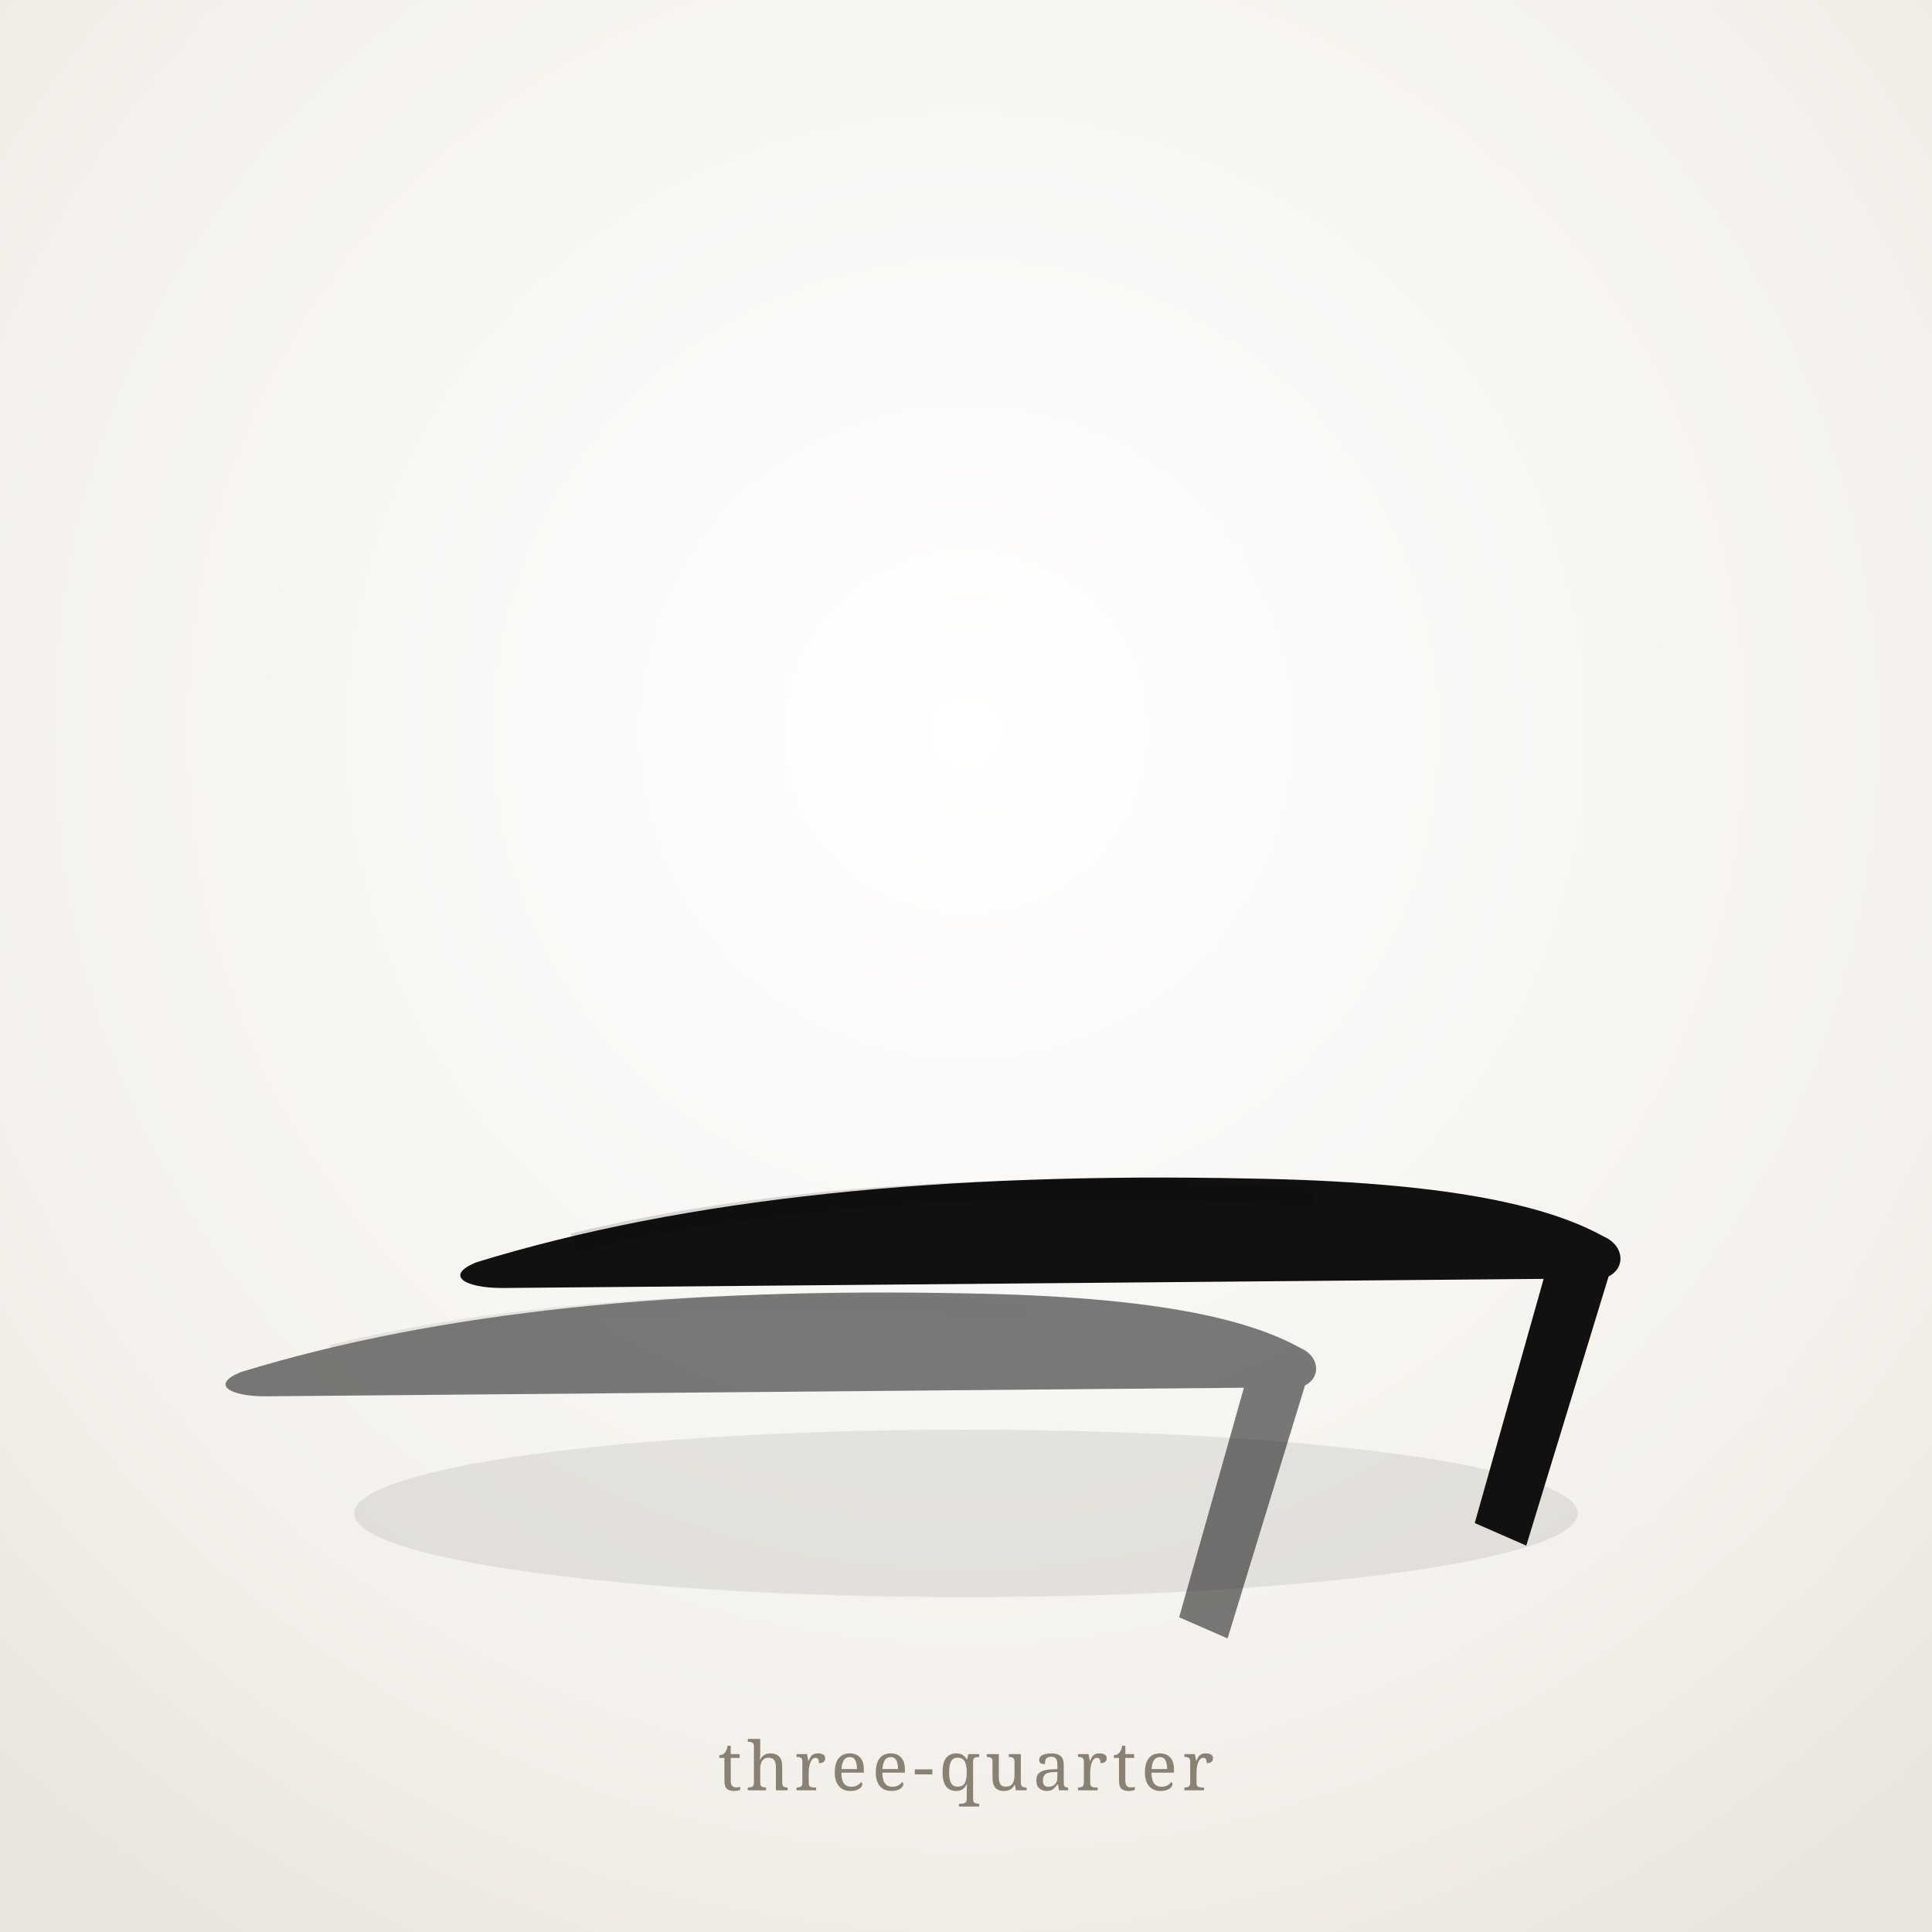
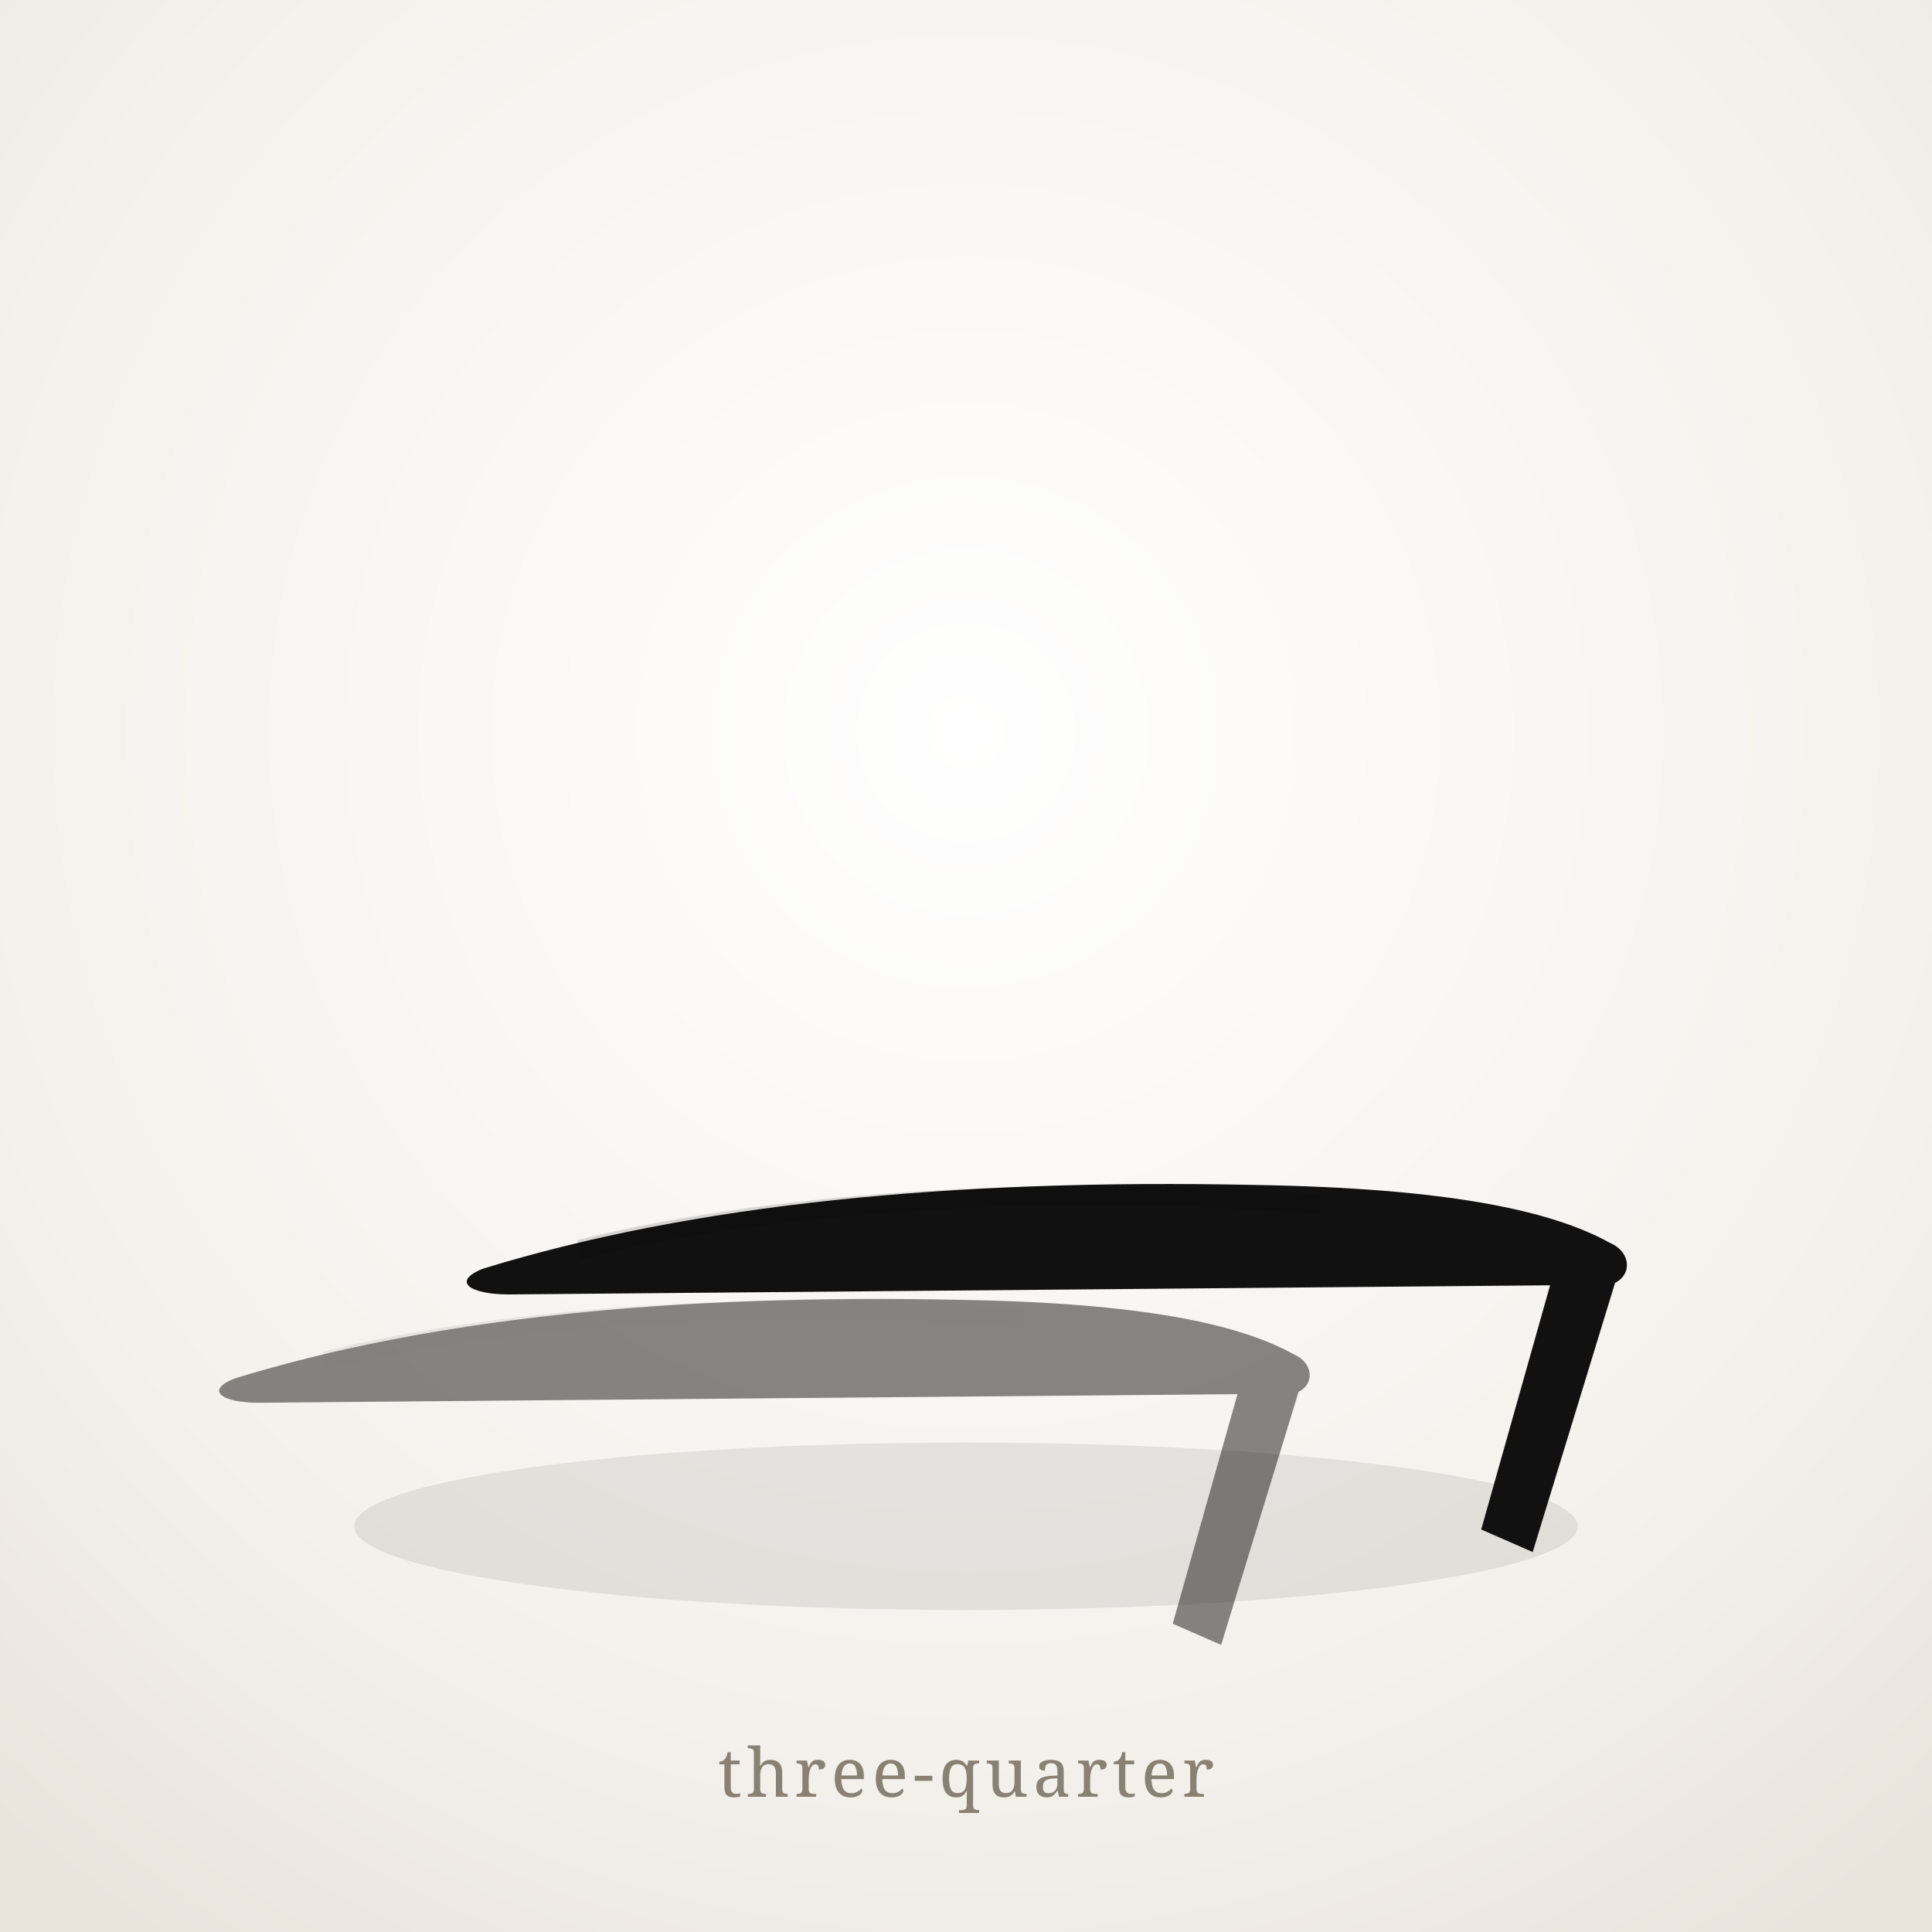
<svg xmlns="http://www.w3.org/2000/svg" viewBox="0 0 600 600" role="img" aria-label="three-quarter">
  <defs>
-     <radialGradient id="sweep" cx="50%" cy="38%" r="75%">
+     <radialGradient id="s" cx="50%" cy="38%" r="75%">
      <stop offset="0%" stop-color="#ffffff" />
      <stop offset="70%" stop-color="#f4f1ec" />
      <stop offset="100%" stop-color="#e9e4dc" />
    </radialGradient>
  </defs>
-   <rect width="600" height="600" fill="url(#sweep)" />
-   <ellipse cx="300" cy="470" rx="190" ry="26" fill="#000000" opacity="0.08" />
-   <g transform="translate(-38,52) scale(0.94)" opacity="0.55">
+   <rect width="600" height="600" fill="url(#s)" />
+   <ellipse cx="300" cy="474" rx="190" ry="26" fill="#000000" opacity="0.08" />
+   <g transform="translate(-40,54) scale(0.94)" opacity="0.5">
    <path d="M120,398 C185,378 265,370 360,372 C420,373 452,380 470,390 C477,393 477,401 470,403 L128,406 C116,406 110,402 120,398 Z" fill="#111111" stroke="none" stroke-width="0" />
    <path d="M452,401 L472,401 L446,486 L430,479 Z" fill="#111111" stroke="none" stroke-width="0" />
    <path d="M150,392 C215,376 300,372 380,378" fill="none" stroke="#00000022" stroke-width="6" />
  </g>
-   <g transform="translate(28,-6)">
+   <g transform="translate(30,-4)">
    <path d="M120,398 C185,378 265,370 360,372 C420,373 452,380 470,390 C477,393 477,401 470,403 L128,406 C116,406 110,402 120,398 Z" fill="#111111" stroke="none" stroke-width="0" />
    <path d="M452,401 L472,401 L446,486 L430,479 Z" fill="#111111" stroke="none" stroke-width="0" />
    <path d="M150,392 C215,376 300,372 380,378" fill="none" stroke="#00000022" stroke-width="6" />
  </g>
-   <text x="300" y="556" text-anchor="middle" font-family="Georgia, serif" font-size="21" fill="#8a8175" letter-spacing="1.5">three-quarter</text>
+   <text x="300" y="558" text-anchor="middle" font-family="Georgia, serif" font-size="21" fill="#8a8175" letter-spacing="1.5">three-quarter</text>
</svg>
